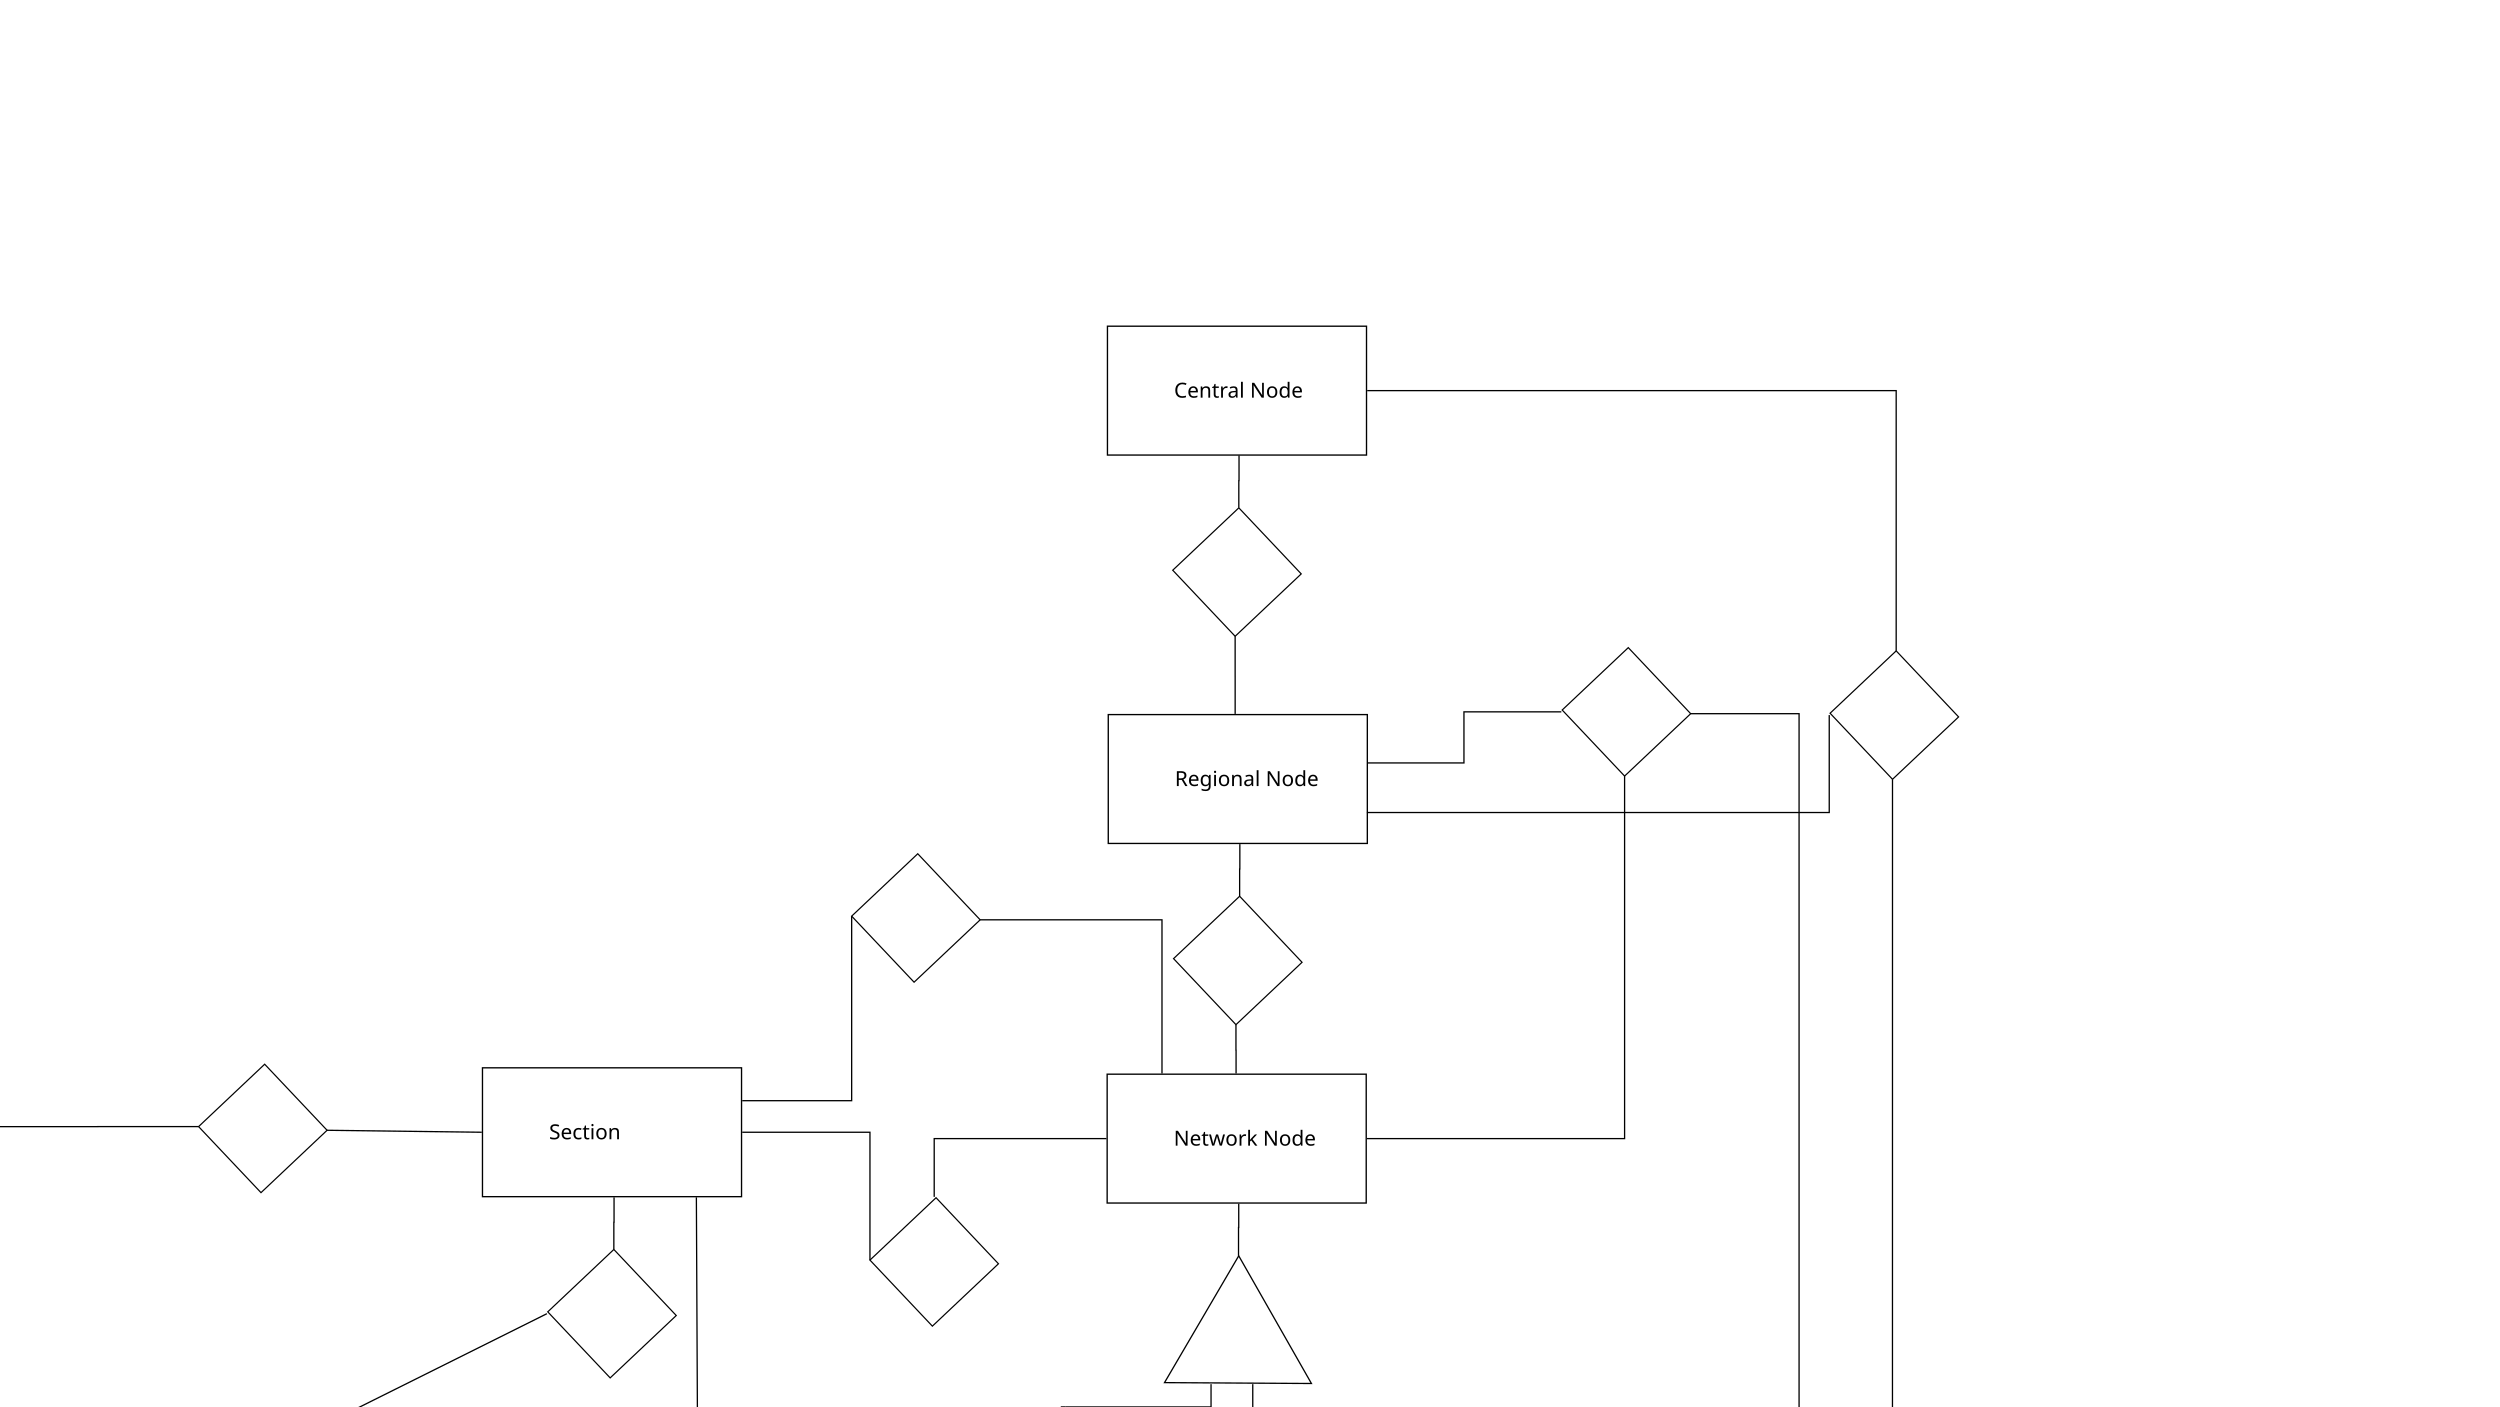
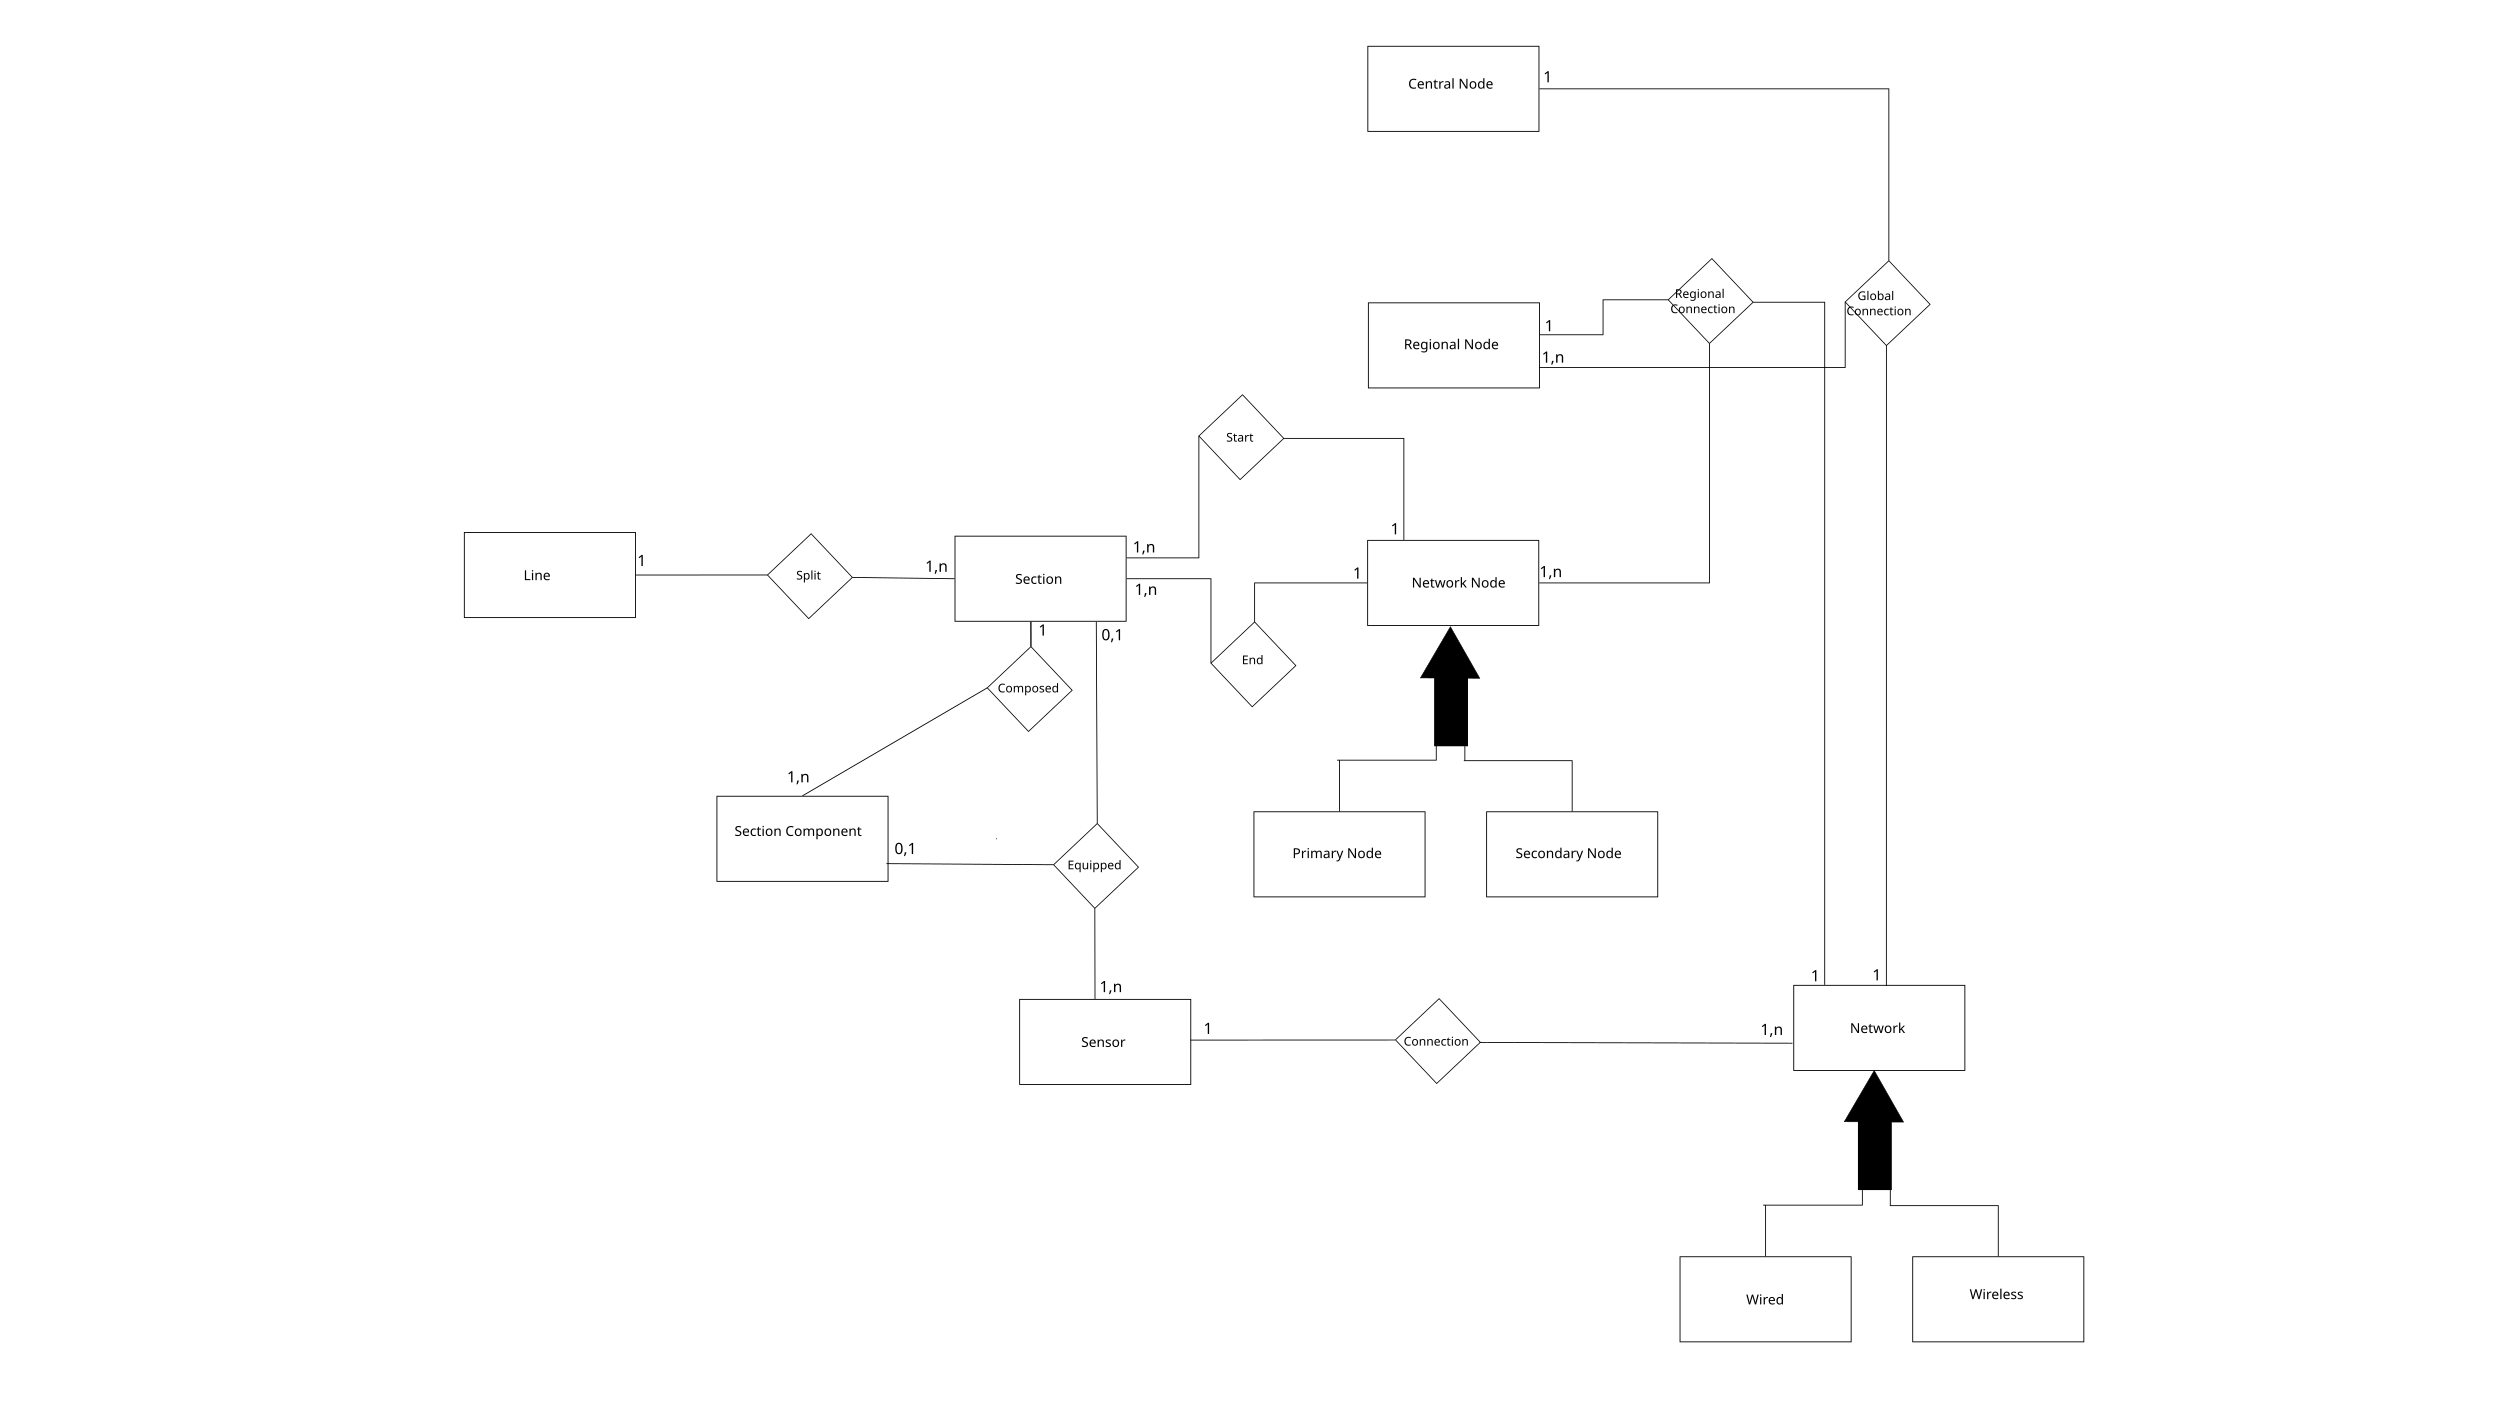
- <svg xmlns="http://www.w3.org/2000/svg" width="1920px" height="1080px" viewBox="0 0 1920 1080" version="1.1" id="SVGRoot">
+ <svg xmlns="http://www.w3.org/2000/svg" id="SVGRoot" version="1.1" viewBox="0 0 1920 1080" height="1080px" width="1920px">
  <defs id="defs409" />
-   <g id="layer1" style="display:inline">
-     <rect y="250.52" x="850.52" height="98.961" width="198.961" id="rect493" style="fill:none;stroke:#000000;stroke-width:1.039" />
-     <text id="text497" y="305.401" x="901.661" style="font-size:16px;line-height:1.25;font-family:sans-serif" xml:space="preserve">
-       <tspan y="305.401" x="901.661" id="tspan495">Central Node</tspan>
+   <g style="display:inline" id="layer1">
+     <rect style="fill:none;stroke:#000000;stroke-width:0.687" id="rect493" width="131.426" height="65.37" x="1050.498" y="35.538" />
+     <text xml:space="preserve" style="font-size:10.569px;line-height:1.25;font-family:sans-serif;stroke-width:0.661" x="1081.482" y="68.074" id="text497">
+       <tspan id="tspan495" x="1081.482" y="68.074" style="stroke-width:0.661">Central Node</tspan>
    </text>
-     <path style="fill:none;stroke:#000000" id="path14" d="m 1008.232,444.566 -54.491,51.457 -51.457,-54.491 54.491,-51.457 z" transform="matrix(0.9314137,0,0,0.9309739,60.25876,26.87581)" />
-     <path style="fill:none;fill-rule:evenodd;stroke:#000000;stroke-width:1.002px;stroke-linecap:butt;stroke-linejoin:miter;stroke-opacity:1" d="m 951.572,349.797 v 19.336 h -0.16 v 20.757" id="path24" />
-     <rect style="fill:none;stroke:#000000;stroke-width:1.039" id="rect493-3" width="198.961" height="98.961" x="851.148" y="548.805" />
-     <text xml:space="preserve" style="font-size:16px;line-height:1.25;font-family:sans-serif" x="902.289" y="603.687" id="text497-6">
-       <tspan id="tspan495-7" x="902.289" y="603.687">Regional Node</tspan>
+     <rect y="232.575" x="1050.912" height="65.37" width="131.426" id="rect493-3" style="fill:none;stroke:#000000;stroke-width:0.687" />
+     <text id="text497-6" y="268.175" x="1078.119" style="font-size:10.569px;line-height:1.25;font-family:sans-serif;stroke-width:0.661" xml:space="preserve">
+       <tspan y="268.175" x="1078.119" id="tspan495-7" style="stroke-width:0.661">Regional Node</tspan>
    </text>
-     <path transform="matrix(0.9314137,0,0,0.9309739,60.88664,325.1614)" d="m 1008.232,444.566 -54.491,51.457 -51.457,-54.491 54.491,-51.457 z" id="path14-5" style="fill:none;stroke:#000000" />
-     <path id="path24-3" d="m 952.2,648.286 v 19.133 h -0.16 v 20.892" style="fill:none;fill-rule:evenodd;stroke:#000000;stroke-width:1px;stroke-linecap:butt;stroke-linejoin:miter;stroke-opacity:1" />
-     <path style="fill:none;fill-rule:evenodd;stroke:#000000;stroke-width:1px;stroke-linecap:butt;stroke-linejoin:miter;stroke-opacity:1" d="m 948.586,488.66 v 30.692 h 0.011 v 28.933" id="path55" />
-     <rect style="fill:none;stroke:#000000;stroke-width:1.039" id="rect493-5" width="198.961" height="98.961" x="850.292" y="824.97" />
-     <text xml:space="preserve" style="font-size:16px;line-height:1.25;font-family:sans-serif" x="901.433" y="879.852" id="text497-62">
-       <tspan id="tspan495-9" x="901.433" y="879.852">Network Node</tspan>
+     <rect y="414.999" x="1050.347" height="65.37" width="131.426" id="rect493-5" style="fill:none;stroke:#000000;stroke-width:0.687" />
+     <text id="text497-62" y="451.252" x="1084.129" style="font-size:10.569px;line-height:1.25;font-family:sans-serif;stroke-width:0.661" xml:space="preserve">
+       <tspan y="451.252" x="1084.129" id="tspan495-9" style="stroke-width:0.661">Network Node</tspan>
    </text>
-     <path id="path24-2" d="m 951.344,924.45 v 18.253 h -0.16 v 21.772" style="fill:none;fill-rule:evenodd;stroke:#000000;stroke-width:1px;stroke-linecap:butt;stroke-linejoin:miter;stroke-opacity:1" />
-     <path style="display:inline;fill:none;fill-rule:evenodd;stroke:#000000;stroke-width:1px;stroke-linecap:butt;stroke-linejoin:miter;stroke-opacity:1" d="m 949.214,786.946 v 19.632 h 0.088 v 17.872" id="path71" />
-     <path style="fill:none;stroke:#000000" id="path76" d="m 1007.176,1062.524 -112.828,-0.672 56.997,-97.376 z" />
-     <rect style="fill:none;stroke:#000000;stroke-width:1.039" id="rect493-7" width="198.961" height="98.961" x="718.096" y="1140.52" />
-     <text xml:space="preserve" style="font-size:16px;line-height:1.25;font-family:sans-serif" x="762.881" y="1193.95" id="text497-0">
-       <tspan id="tspan495-93" x="762.881" y="1193.95">Primary Node</tspan>
-       <tspan x="762.881" y="1213.95" id="tspan112" />
+     <path d="m 1136.468,520.918 -45.579,-0.272 23.025,-39.337 z" id="path76" style="fill:#000000;stroke:#000000;stroke-width:0.404" />
+     <rect y="623.44" x="963.023" height="65.37" width="131.426" id="rect493-7" style="fill:none;stroke:#000000;stroke-width:0.687" />
+     <text id="text497-0" y="659.04" x="992.607" style="font-size:10.569px;line-height:1.25;font-family:sans-serif;stroke-width:0.661" xml:space="preserve">
+       <tspan y="659.04" x="992.607" id="tspan495-93" style="stroke-width:0.661">Primary Node</tspan>
+       <tspan id="tspan112" y="672.251" x="992.607" style="stroke-width:0.661" />
    </text>
-     <rect style="fill:none;stroke:#000000;stroke-width:1.039" id="rect493-6" width="198.961" height="98.961" x="988.614" y="1140.52" />
-     <text xml:space="preserve" style="font-size:16px;line-height:1.25;font-family:sans-serif" x="1022.203" y="1197.977" id="text497-2">
-       <tspan id="tspan495-6" x="1022.203" y="1197.977">Secondary Node</tspan>
+     <rect y="623.44" x="1141.717" height="65.37" width="131.426" id="rect493-6" style="fill:none;stroke:#000000;stroke-width:0.687" />
+     <text id="text497-2" y="659.04" x="1163.905" style="font-size:10.569px;line-height:1.25;font-family:sans-serif;stroke-width:0.661" xml:space="preserve">
+       <tspan y="659.04" x="1163.905" id="tspan495-6" style="stroke-width:0.661">Secondary Node</tspan>
    </text>
-     <path style="display:inline;fill:none;fill-rule:evenodd;stroke:#000000;stroke-width:0.985px;stroke-linecap:butt;stroke-linejoin:miter;stroke-opacity:1" d="m 930.08,1063.025 v 17.502 H 818.08" id="path116" />
-     <path style="fill:none;fill-rule:evenodd;stroke:#000000;stroke-width:1px;stroke-linecap:butt;stroke-linejoin:miter;stroke-opacity:1" d="m 962.122,1063.029 v 18.086 h 1.213" id="path118" />
-     <path style="display:inline;fill:none;fill-rule:evenodd;stroke:#000000;stroke-width:1px;stroke-linecap:butt;stroke-linejoin:miter;stroke-opacity:1" d="m 1088.094,1140 v -58.885 H 962.122" id="path120" />
-     <path style="fill:none;fill-rule:evenodd;stroke:#000000;stroke-width:1px;stroke-linecap:butt;stroke-linejoin:miter;stroke-opacity:1" d="m 814.679,1080.523 h 2.897 V 1140" id="path124" />
-     <rect style="fill:none;stroke:#000000;stroke-width:1.039" id="rect493-79" width="198.961" height="98.961" x="370.54" y="820.083" />
-     <text xml:space="preserve" style="font-size:16px;line-height:1.25;font-family:sans-serif" x="421.682" y="874.965" id="text497-20">
-       <tspan id="tspan495-2" x="421.682" y="874.965">Section</tspan>
+     <path id="path116" d="m 1103.052,572.25 v 11.561 h -73.983" style="display:inline;fill:none;fill-rule:evenodd;stroke:#000000;stroke-width:0.651px;stroke-linecap:butt;stroke-linejoin:miter;stroke-opacity:1" />
+     <path id="path118" d="m 1124.218,572.252 h 0.801 v 11.947" style="fill:none;fill-rule:evenodd;stroke:#000000;stroke-width:0.661px;stroke-linecap:butt;stroke-linejoin:miter;stroke-opacity:1" />
+     <path id="path120" d="m 1207.43,623.096 v -38.897 h -83.213" style="display:inline;fill:none;fill-rule:evenodd;stroke:#000000;stroke-width:0.661px;stroke-linecap:butt;stroke-linejoin:miter;stroke-opacity:1" />
+     <path id="path124" d="m 1026.823,583.808 h 1.914 v 39.288" style="fill:none;fill-rule:evenodd;stroke:#000000;stroke-width:0.661px;stroke-linecap:butt;stroke-linejoin:miter;stroke-opacity:1" />
+     <rect y="411.771" x="733.441" height="65.37" width="131.426" id="rect493-79" style="fill:none;stroke:#000000;stroke-width:0.687" />
+     <text id="text497-20" y="448.396" x="779.621" style="font-size:10.569px;line-height:1.25;font-family:sans-serif;stroke-width:0.661" xml:space="preserve">
+       <tspan y="448.396" x="779.621" id="tspan495-2" style="stroke-width:0.661">Section</tspan>
    </text>
-     <path transform="matrix(0.9314137,0,0,0.9309739,-419.7207,596.4393)" d="m 1008.232,444.566 -54.491,51.457 -51.457,-54.491 54.491,-51.457 z" id="path14-3" style="fill:none;stroke:#000000" />
-     <path id="path24-7" d="m 471.592,919.564 v 19.133 h -0.16 v 20.892" style="fill:none;fill-rule:evenodd;stroke:#000000;stroke-width:1px;stroke-linecap:butt;stroke-linejoin:miter;stroke-opacity:1" />
-     <rect style="fill:none;stroke:#000000;stroke-width:1.039" id="rect493-59" width="198.961" height="98.961" x="-199.93" y="815.787" />
-     <text xml:space="preserve" style="font-size:16px;line-height:1.25;font-family:sans-serif;text-align:center;text-anchor:middle" x="-133.327" y="870.669" id="text497-22">
-       <tspan id="tspan495-8" x="-133.327" y="870.669">Line</tspan>
-       <tspan x="-133.327" y="890.669" id="tspan182" />
+     <path style="fill:none;stroke:#000000" id="path14-3" d="m 1008.232,444.566 -54.491,51.457 -51.457,-54.491 54.491,-51.457 z" transform="matrix(0.6152575,0,0,0.614967,203.0946,256.7252)" />
+     <rect y="408.933" x="356.609" height="65.37" width="131.426" id="rect493-59" style="fill:none;stroke:#000000;stroke-width:0.687" />
+     <text id="text497-22" y="445.558" x="422.085" style="font-size:10.569px;line-height:1.25;font-family:sans-serif;text-align:center;text-anchor:middle;stroke-width:0.661" xml:space="preserve">
+       <tspan y="445.558" x="422.085" id="tspan495-8" style="stroke-width:0.661">Line</tspan>
+       <tspan id="tspan182" y="458.769" x="422.085" style="stroke-width:0.661" />
    </text>
-     <path transform="matrix(0.9314137,0,0,0.9309739,-687.8865,454.1696)" d="m 1008.232,444.566 -54.491,51.457 -51.457,-54.491 54.491,-51.457 z" id="path14-9" style="fill:none;stroke:#000000" />
-     <rect style="fill:none;stroke:#000000;stroke-width:1.039" id="rect493-61" width="198.961" height="98.961" x="93.737" y="1122.468" />
-     <text xml:space="preserve" style="font-size:16px;line-height:1.25;font-family:sans-serif" x="109.249" y="1168.62" id="text497-29">
-       <tspan id="tspan495-3" x="109.249" y="1168.62">Section Component</tspan>
+     <path style="fill:none;stroke:#000000" id="path14-9" d="m 1008.232,444.566 -54.491,51.457 -51.457,-54.491 54.491,-51.457 z" transform="matrix(0.6152575,0,0,0.614967,34.28327,170.062)" />
+     <rect y="611.515" x="550.595" height="65.37" width="131.426" id="rect493-61" style="fill:none;stroke:#000000;stroke-width:0.687" />
+     <text id="text497-29" y="642.002" x="564.092" style="font-size:10.569px;line-height:1.25;font-family:sans-serif;stroke-width:0.661" xml:space="preserve">
+       <tspan y="642.002" x="564.092" id="tspan495-3" style="stroke-width:0.661">Section Component</tspan>
    </text>
-     <path transform="matrix(0.9314137,0,0,0.9309739,-186.3207,292.5402)" d="m 1008.232,444.566 -54.491,51.457 -51.457,-54.491 54.491,-51.457 z" id="path14-1" style="fill:none;stroke:#000000" />
-     <rect style="fill:none;stroke:#000000;stroke-width:1.039" id="rect493-4" width="198.961" height="98.961" x="445.697" y="1358.648" />
-     <text xml:space="preserve" style="font-size:16px;line-height:1.25;font-family:sans-serif" x="496.839" y="1413.53" id="text497-7">
-       <tspan id="tspan495-84" x="496.839" y="1413.53">Sensor</tspan>
+     <path style="fill:none;stroke:#000000" id="path14-1" d="m 1008.232,444.566 -54.491,51.457 -51.457,-54.491 54.491,-51.457 z" transform="matrix(0.6152575,0,0,0.614967,365.5991,63.2956)" />
+     <rect y="767.527" x="783.087" height="65.37" width="131.426" id="rect493-4" style="fill:none;stroke:#000000;stroke-width:0.687" />
+     <text id="text497-7" y="804.059" x="830.338" style="font-size:10.569px;line-height:1.25;font-family:sans-serif;stroke-width:0.661" xml:space="preserve">
+       <tspan y="804.059" x="830.338" id="tspan495-84" style="stroke-width:0.661">Sensor</tspan>
    </text>
-     <path transform="matrix(0.9314137,0,0,0.9309739,-355.218,791.0418)" d="m 1008.232,444.566 -54.491,51.457 -51.457,-54.491 54.491,-51.457 z" id="path14-50" style="fill:none;stroke:#000000" />
-     <path style="fill:none;fill-rule:evenodd;stroke:#000000;stroke-width:1px;stroke-linecap:butt;stroke-linejoin:miter;stroke-opacity:1" d="M -0.45,865.267 H 75.151 v -0.043 h 77.362" id="path192" />
-     <path style="display:inline;fill:none;stroke:#000000" id="path14-1-1" d="m 1008.232,444.566 -54.491,51.457 -51.457,-54.491 54.491,-51.457 z" transform="matrix(0.9314137,0,0,0.9309739,-172.2712,556.6963)" />
-     <path style="fill:none;fill-rule:evenodd;stroke:#000000;stroke-width:1px;stroke-linecap:butt;stroke-linejoin:miter;stroke-opacity:1" d="m 418.441,1171.948 h 0.5 v 0.5" id="path217" />
-     <path style="fill:none;fill-rule:evenodd;stroke:#000000;stroke-width:1px;stroke-linecap:butt;stroke-linejoin:miter;stroke-opacity:1" d="m 484.523,1202.096 v 0" id="path223" />
-     <path style="fill:none;fill-rule:evenodd;stroke:#000000;stroke-width:1px;stroke-linecap:butt;stroke-linejoin:miter;stroke-opacity:1" d="M 570.021,869.564 H 668.128 V 967.751" id="path233" />
-     <path style="fill:none;fill-rule:evenodd;stroke:#000000;stroke-width:1px;stroke-linecap:butt;stroke-linejoin:miter;stroke-opacity:1" d="M 654.079,703.595 V 845.331 h -84.058" id="path235" />
-     <path style="display:inline;fill:none;fill-rule:evenodd;stroke:#000000;stroke-width:1px;stroke-linecap:butt;stroke-linejoin:miter;stroke-opacity:1" d="M 752.761,706.419 H 892.404 V 824.45" id="path239" />
-     <path style="fill:none;fill-rule:evenodd;stroke:#000000;stroke-width:1px;stroke-linecap:butt;stroke-linejoin:miter;stroke-opacity:1" d="M 717.469,919.187 V 874.45 H 849.772" id="path243" />
-     <path transform="matrix(0.9314137,0,0,0.9309739,42.23035,994.6603)" d="m 1008.232,444.566 -54.491,51.457 -51.457,-54.491 54.491,-51.457 z" id="path14-1-1-0" style="display:inline;fill:none;stroke:#000000" />
-     <path transform="matrix(0.9314137,0,0,0.9309739,565.1128,136.7092)" d="m 1008.232,444.566 -54.491,51.457 -51.457,-54.491 54.491,-51.457 z" id="path14-1-1-6" style="display:inline;fill:none;stroke:#000000" />
-     <path transform="matrix(0.9314137,0,0,0.9309739,359.3609,134.2338)" d="m 1008.232,444.566 -54.491,51.457 -51.457,-54.491 54.491,-51.457 z" id="path14-1-1-3" style="display:inline;fill:none;stroke:#000000" />
-     <rect y="1342.31" x="1345.691" height="98.961" width="198.961" id="rect493-5-5" style="display:inline;fill:none;stroke:#000000;stroke-width:1.039" />
-     <text id="text497-62-5" y="1397.191" x="1396.832" style="font-size:16px;line-height:1.25;font-family:sans-serif;display:inline" xml:space="preserve">
-       <tspan y="1397.191" x="1396.832" id="tspan495-9-4">Network</tspan>
+     <path style="fill:none;stroke:#000000" id="path14-50" d="m 1008.232,444.566 -54.491,51.457 -51.457,-54.491 54.491,-51.457 z" transform="matrix(0.6152575,0,0,0.614967,254.0318,392.5873)" />
+     <path id="path192" d="m 488.379,441.618 h 49.728 v -0.029 h 51.313" style="fill:none;fill-rule:evenodd;stroke:#000000;stroke-width:0.661px;stroke-linecap:butt;stroke-linejoin:miter;stroke-opacity:1" />
+     <path transform="matrix(0.6152575,0,0,0.614967,374.8797,237.7874)" d="m 1008.232,444.566 -54.491,51.457 -51.457,-54.491 54.491,-51.457 z" id="path14-1-1" style="display:inline;fill:none;stroke:#000000" />
+     <path id="path217" d="m 765.082,644.2 h 0.33 v 0.33" style="fill:none;fill-rule:evenodd;stroke:#000000;stroke-width:0.661px;stroke-linecap:butt;stroke-linejoin:miter;stroke-opacity:1" />
+     <path id="path223" d="m 808.734,664.115 v 0" style="fill:none;fill-rule:evenodd;stroke:#000000;stroke-width:0.661px;stroke-linecap:butt;stroke-linejoin:miter;stroke-opacity:1" />
+     <path id="path233" d="m 865.21,444.456 h 64.806 v 64.859" style="fill:none;fill-rule:evenodd;stroke:#000000;stroke-width:0.661px;stroke-linecap:butt;stroke-linejoin:miter;stroke-opacity:1" />
+     <path id="path235" d="m 920.736,334.823 v 93.625 h -55.526" style="fill:none;fill-rule:evenodd;stroke:#000000;stroke-width:0.661px;stroke-linecap:butt;stroke-linejoin:miter;stroke-opacity:1" />
+     <path id="path239" d="m 985.922,336.689 h 92.243 v 77.967" style="display:inline;fill:none;fill-rule:evenodd;stroke:#000000;stroke-width:0.661px;stroke-linecap:butt;stroke-linejoin:miter;stroke-opacity:1" />
+     <path id="path243" d="m 963.543,477.67 v -29.986 h 86.461" style="display:inline;fill:none;fill-rule:evenodd;stroke:#000000;stroke-width:0.661px;stroke-linecap:butt;stroke-linejoin:miter;stroke-opacity:1" />
+     <path style="display:inline;fill:none;stroke:#000000" id="path14-1-1-0" d="m 1008.232,444.566 -54.491,51.457 -51.457,-54.491 54.491,-51.457 z" transform="matrix(0.6152575,0,0,0.614967,516.5715,527.0902)" />
+     <path style="display:inline;fill:none;stroke:#000000" id="path14-1-1-6" d="m 1008.232,444.566 -54.491,51.457 -51.457,-54.491 54.491,-51.457 z" transform="matrix(0.6152575,0,0,0.614967,861.9684,-39.64061)" />
+     <path style="display:inline;fill:none;stroke:#000000" id="path14-1-1-3" d="m 1008.232,444.566 -54.491,51.457 -51.457,-54.491 54.491,-51.457 z" transform="matrix(0.6152575,0,0,0.614967,726.0563,-41.27578)" />
+     <rect style="display:inline;fill:none;stroke:#000000;stroke-width:0.687" id="rect493-5-5" width="131.426" height="65.37" x="1377.589" y="756.735" />
+     <text xml:space="preserve" style="font-size:10.569px;line-height:1.25;font-family:sans-serif;display:inline;stroke-width:0.661" x="1420.735" y="793.36" id="text497-62-5">
+       <tspan id="tspan495-9-4" x="1420.735" y="793.36" style="stroke-width:0.661">Network</tspan>
    </text>
-     <path style="display:inline;fill:none;fill-rule:evenodd;stroke:#000000;stroke-width:1px;stroke-linecap:butt;stroke-linejoin:miter;stroke-opacity:1" d="m 1446.743,1441.79 v 18.253 h -0.16 v 21.772" id="path24-2-7" />
-     <path d="m 1502.575,1579.863 -112.828,-0.672 56.996,-97.376 z" id="path76-6" style="display:inline;fill:none;stroke:#000000" />
-     <rect y="1657.859" x="1213.495" height="98.961" width="198.961" id="rect493-7-5" style="display:inline;fill:none;stroke:#000000;stroke-width:1.039" />
-     <text id="text497-0-6" y="1711.289" x="1258.28" style="font-size:16px;line-height:1.25;font-family:sans-serif;display:inline" xml:space="preserve">
-       <tspan id="tspan112-3" y="1711.289" x="1258.28">Wired</tspan>
+     <rect style="display:inline;fill:none;stroke:#000000;stroke-width:0.687" id="rect493-7-5" width="131.426" height="65.37" x="1290.266" y="965.175" />
+     <text xml:space="preserve" style="font-size:10.569px;line-height:1.25;font-family:sans-serif;display:inline;stroke-width:0.661" x="1341.044" y="1001.8" id="text497-0-6">
+       <tspan x="1341.044" y="1001.8" id="tspan112-3" style="stroke-width:0.661">Wired</tspan>
    </text>
-     <rect y="1657.859" x="1484.013" height="98.961" width="198.961" id="rect493-6-7" style="display:inline;fill:none;stroke:#000000;stroke-width:1.039" />
-     <text id="text497-2-4" y="1715.317" x="1517.602" style="font-size:16px;line-height:1.25;font-family:sans-serif;display:inline" xml:space="preserve">
-       <tspan y="1715.317" x="1517.602" id="tspan363">Wireless</tspan>
+     <rect style="display:inline;fill:none;stroke:#000000;stroke-width:0.687" id="rect493-6-7" width="131.426" height="65.37" x="1468.96" y="965.175" />
+     <text xml:space="preserve" style="font-size:10.569px;line-height:1.25;font-family:sans-serif;display:inline;stroke-width:0.661" x="1512.644" y="997.71" id="text497-2-4">
+       <tspan id="tspan363" x="1512.644" y="997.71" style="stroke-width:0.661">Wireless</tspan>
    </text>
-     <path id="path116-2" d="m 1425.479,1580.365 v 17.502 h -112" style="display:inline;fill:none;fill-rule:evenodd;stroke:#000000;stroke-width:0.985px;stroke-linecap:butt;stroke-linejoin:miter;stroke-opacity:1" />
-     <path id="path120-5" d="m 1583.493,1657.339 v -58.885 h -125.972" style="display:inline;fill:none;fill-rule:evenodd;stroke:#000000;stroke-width:1px;stroke-linecap:butt;stroke-linejoin:miter;stroke-opacity:1" />
-     <path id="path124-4" d="m 1310.078,1597.863 h 2.897 v 59.477" style="display:inline;fill:none;fill-rule:evenodd;stroke:#000000;stroke-width:1px;stroke-linecap:butt;stroke-linejoin:miter;stroke-opacity:1" />
-     <text xml:space="preserve" style="font-size:16px;line-height:1.25;font-family:sans-serif" x="1536.844" y="1718.047" id="text361">
-       <tspan id="tspan359" x="1536.844" y="1718.047" />
+     <path style="display:inline;fill:none;fill-rule:evenodd;stroke:#000000;stroke-width:0.651px;stroke-linecap:butt;stroke-linejoin:miter;stroke-opacity:1" d="m 1430.295,913.985 v 11.561 h -73.983" id="path116-2" />
+     <path style="display:inline;fill:none;fill-rule:evenodd;stroke:#000000;stroke-width:0.661px;stroke-linecap:butt;stroke-linejoin:miter;stroke-opacity:1" d="m 1534.673,964.832 v -38.897 h -83.213" id="path120-5" />
+     <path style="display:inline;fill:none;fill-rule:evenodd;stroke:#000000;stroke-width:0.661px;stroke-linecap:butt;stroke-linejoin:miter;stroke-opacity:1" d="m 1354.065,925.543 h 1.914 v 39.288" id="path124-4" />
+     <text id="text361" y="1004.933" x="1503.858" style="font-size:10.569px;line-height:1.25;font-family:sans-serif;stroke-width:0.661" xml:space="preserve">
+       <tspan y="1004.933" x="1503.858" id="tspan359" style="stroke-width:0.661" />
    </text>
-     <path style="fill:none;fill-rule:evenodd;stroke:#000000;stroke-width:1px;stroke-linecap:butt;stroke-linejoin:miter;stroke-opacity:1" d="m 1457.521,1598.455 h -11.363 v -18.086" id="path367" />
-     <path style="fill:none;fill-rule:evenodd;stroke:#000000;stroke-width:1px;stroke-linecap:butt;stroke-linejoin:miter;stroke-opacity:1" d="m 1050.628,585.935 h 73.685 v -39.234 h 74.789" id="path381" />
-     <path style="fill:none;fill-rule:evenodd;stroke:#000000;stroke-width:1px;stroke-linecap:butt;stroke-linejoin:miter;stroke-opacity:1" d="m 1050,300 h 406.266 v 199.858" id="path385" />
-     <path style="fill:none;fill-rule:evenodd;stroke:#000000;stroke-width:1px;stroke-linecap:butt;stroke-linejoin:miter;stroke-opacity:1" d="m 1247.688,596.018 v 278.432 H 1049.772" id="path389" />
-     <path style="display:inline;fill:none;fill-rule:evenodd;stroke:#000000;stroke-width:1px;stroke-linecap:butt;stroke-linejoin:miter;stroke-opacity:1" d="m 1049.772,624.017 h 355.082 v -74.841" id="path393" />
-     <path style="display:inline;fill:none;fill-rule:evenodd;stroke:#000000;stroke-width:1px;stroke-linecap:butt;stroke-linejoin:miter;stroke-opacity:1" d="m 1298.442,548.113 h 83.246 v 793.677" id="path397" />
-     <path id="path238" d="m 251.195,868.049 118.825,1.515" style="fill:none;fill-rule:evenodd;stroke:#000000;stroke-width:1px;stroke-linecap:butt;stroke-linejoin:miter;stroke-opacity:1" />
-     <path id="path240" d="M 193.217,1121.948 420.021,1008.906" style="fill:none;fill-rule:evenodd;stroke:#000000;stroke-width:1px;stroke-linecap:butt;stroke-linejoin:miter;stroke-opacity:1" />
-     <path id="path242" d="m 484.523,1201.596 -193.681,-0.775" style="display:inline;fill:none;fill-rule:evenodd;stroke:#000000;stroke-width:1px;stroke-linecap:butt;stroke-linejoin:miter;stroke-opacity:1" />
-     <path id="path244" d="m 534.817,919.564 1.119,234.627" style="fill:none;fill-rule:evenodd;stroke:#000000;stroke-width:1px;stroke-linecap:butt;stroke-linejoin:miter;stroke-opacity:1" />
-     <path id="path246" d="m 533.11,1252.826 -1.384,102.513" style="display:inline;fill:none;fill-rule:evenodd;stroke:#000000;stroke-width:1px;stroke-linecap:butt;stroke-linejoin:miter;stroke-opacity:1" />
-     <path id="path248" d="m 1453.44,598.494 -0.043,744.497" style="display:inline;fill:none;fill-rule:evenodd;stroke:#000000;stroke-width:1px;stroke-linecap:butt;stroke-linejoin:miter;stroke-opacity:1" />
-     <path id="path256" d="m 980.528,1408.716 363.698,0.881" style="display:inline;fill:none;fill-rule:evenodd;stroke:#000000;stroke-width:1px;stroke-linecap:butt;stroke-linejoin:miter;stroke-opacity:1" />
-     <path id="path258" d="m 644.27,1405.983 238.045,-0.112" style="display:inline;fill:none;fill-rule:evenodd;stroke:#000000;stroke-width:1px;stroke-linecap:butt;stroke-linejoin:miter;stroke-opacity:1" />
+     <path id="path367" d="m 1451.744,926.065 v -12.202 h -0.387" style="fill:none;fill-rule:evenodd;stroke:#000000;stroke-width:0.661px;stroke-linecap:butt;stroke-linejoin:miter;stroke-opacity:1" />
+     <path id="path381" d="m 1182.682,257.101 h 48.463 v -26.85 h 50.048" style="display:inline;fill:none;fill-rule:evenodd;stroke:#000000;stroke-width:0.661px;stroke-linecap:butt;stroke-linejoin:miter;stroke-opacity:1" />
+     <path id="path385" d="m 1182.267,68.223 h 268.365 V 200.242" style="fill:none;fill-rule:evenodd;stroke:#000000;stroke-width:0.661px;stroke-linecap:butt;stroke-linejoin:miter;stroke-opacity:1" />
+     <path id="path389" d="M 1312.853,263.762 V 447.684 H 1182.116" style="fill:none;fill-rule:evenodd;stroke:#000000;stroke-width:0.661px;stroke-linecap:butt;stroke-linejoin:miter;stroke-opacity:1" />
+     <path id="path393" d="m 1182.116,282.257 h 234.989 V 231.887" style="display:inline;fill:none;fill-rule:evenodd;stroke:#000000;stroke-width:0.661px;stroke-linecap:butt;stroke-linejoin:miter;stroke-opacity:1" />
+     <path id="path397" d="m 1346.379,232.118 h 54.989 v 524.274" style="display:inline;fill:none;fill-rule:evenodd;stroke:#000000;stroke-width:0.661px;stroke-linecap:butt;stroke-linejoin:miter;stroke-opacity:1" />
+     <path style="fill:none;fill-rule:evenodd;stroke:#000000;stroke-width:0.661px;stroke-linecap:butt;stroke-linejoin:miter;stroke-opacity:1" d="m 654.606,443.455 78.492,1.001" id="path238" />
+     <path style="display:inline;fill:none;fill-rule:evenodd;stroke:#000000;stroke-width:0.661px;stroke-linecap:butt;stroke-linejoin:miter;stroke-opacity:1" d="m 616.308,611.172 141.924,-82.919" id="path240" />
+     <path style="display:inline;fill:none;fill-rule:evenodd;stroke:#000000;stroke-width:0.661px;stroke-linecap:butt;stroke-linejoin:miter;stroke-opacity:1" d="M 809.169,664.115 680.795,663.273" id="path242" />
+     <path style="fill:none;fill-rule:evenodd;stroke:#000000;stroke-width:0.661px;stroke-linecap:butt;stroke-linejoin:miter;stroke-opacity:1" d="m 841.956,477.484 0.739,154.986" id="path244" />
+     <path style="display:inline;fill:none;fill-rule:evenodd;stroke:#000000;stroke-width:0.661px;stroke-linecap:butt;stroke-linejoin:miter;stroke-opacity:1" d="m 840.828,697.625 0.134,69.559" id="path246" />
+     <path style="display:inline;fill:none;fill-rule:evenodd;stroke:#000000;stroke-width:0.661px;stroke-linecap:butt;stroke-linejoin:miter;stroke-opacity:1" d="m 1448.765,265.397 -0.028,491.787" id="path248" />
+     <path style="display:inline;fill:none;fill-rule:evenodd;stroke:#000000;stroke-width:0.661px;stroke-linecap:butt;stroke-linejoin:miter;stroke-opacity:1" d="m 1136.376,800.6 240.246,0.582" id="path256" />
+     <path style="display:inline;fill:none;fill-rule:evenodd;stroke:#000000;stroke-width:0.661px;stroke-linecap:butt;stroke-linejoin:miter;stroke-opacity:1" d="m 914.257,798.795 157.244,-0.074" id="path258" />
+     <rect y="520.525" x="1103.562" height="50.451" width="21.702" id="rect2521" style="fill:#000000;stroke:#000000;stroke-width:4.294;stroke-miterlimit:4;stroke-dasharray:none" />
+     <path style="display:inline;fill:#000000;stroke:#000000;stroke-width:0.404" id="path76-3" d="m 1461.96,861.775 -45.579,-0.272 23.025,-39.337 z" />
+     <rect style="display:inline;fill:#000000;stroke:#000000;stroke-width:4.294;stroke-miterlimit:4;stroke-dasharray:none" id="rect2521-6" width="21.702" height="50.451" x="1429.054" y="861.382" />
+     <path style="display:inline;fill:none;fill-rule:evenodd;stroke:#000000;stroke-width:0.661px;stroke-linecap:butt;stroke-linejoin:miter;stroke-opacity:1" d="m 1450.677,918.424 v 0" id="path94" />
+     <path style="fill:none;fill-rule:evenodd;stroke:#000000;stroke-width:1px;stroke-linecap:butt;stroke-linejoin:miter;stroke-opacity:1" d="m 791.731,477.484 v 8.77 h 0.026 v 10.354" id="path100" />
+     <text xml:space="preserve" style="font-size:12px;line-height:1.25;font-family:sans-serif" x="1171.752" y="126.036" id="text112">
+       <tspan id="tspan110" x="1171.752" y="126.036" />
+     </text>
+     <text xml:space="preserve" style="font-size:12px;line-height:1.25;font-family:sans-serif;display:inline" x="1186.297" y="254.423" id="text108-7-6">
+       <tspan id="tspan106-5-2" x="1186.297" y="254.423" style="font-size:12px">1</tspan>
+     </text>
+     <text id="text108-3-3-2" y="443.234" x="1182.271" style="font-size:12px;line-height:1.25;font-family:sans-serif;display:inline" xml:space="preserve">
+       <tspan style="font-size:12px" y="443.234" x="1182.271" id="tspan106-6-5-7">1,n</tspan>
+     </text>
+     <text xml:space="preserve" style="font-size:12px;line-height:1.25;font-family:sans-serif;display:inline" x="1184.002" y="278.533" id="text108-3-3-2-0">
+       <tspan id="tspan106-6-5-7-9" x="1184.002" y="278.533" style="font-size:12px">1,n</tspan>
+     </text>
+     <text id="text108-7-6-3" y="63.246" x="1185.194" style="font-size:12px;line-height:1.25;font-family:sans-serif;display:inline" xml:space="preserve">
+       <tspan style="font-size:12px" y="63.246" x="1185.194" id="tspan106-5-2-6">1</tspan>
+     </text>
+     <text id="text108-7-6-0" y="753.606" x="1390.701" style="font-size:12px;line-height:1.25;font-family:sans-serif;display:inline" xml:space="preserve">
+       <tspan style="font-size:12px" y="753.606" x="1390.701" id="tspan106-5-2-62">1</tspan>
+     </text>
+     <text id="text108-7-6-6" y="752.964" x="1437.938" style="font-size:12px;line-height:1.25;font-family:sans-serif;display:inline" xml:space="preserve">
+       <tspan style="font-size:12px" y="752.964" x="1437.938" id="tspan106-5-2-1">1</tspan>
+     </text>
+     <text id="text108-7-6-8" y="410.389" x="1067.957" style="font-size:12px;line-height:1.25;font-family:sans-serif;display:inline" xml:space="preserve">
+       <tspan style="font-size:12px" y="410.389" x="1067.957" id="tspan106-5-2-7">1</tspan>
+     </text>
+     <text id="text108-7-6-9" y="444.393" x="1039.028" style="font-size:12px;line-height:1.25;font-family:sans-serif;display:inline" xml:space="preserve">
+       <tspan style="font-size:12px" y="444.393" x="1039.028" id="tspan106-5-2-2">1</tspan>
+     </text>
+     <text id="text108-3-3-2-0-3" y="456.891" x="871.376" style="font-size:12px;line-height:1.25;font-family:sans-serif;display:inline" xml:space="preserve">
+       <tspan style="font-size:12px" y="456.891" x="871.376" id="tspan106-6-5-7-9-7">1,n</tspan>
+     </text>
+     <text id="text313" y="339.154" x="941.733" style="font-style:normal;font-weight:normal;font-size:9.333px;line-height:1.25;font-family:sans-serif;letter-spacing:0px;word-spacing:0px;fill:#000000;fill-opacity:1;stroke:none" xml:space="preserve">
+       <tspan style="font-size:9.333px" y="339.154" x="941.733" id="tspan311">Start</tspan>
+     </text>
+     <text xml:space="preserve" style="font-style:normal;font-weight:normal;font-size:9.333px;line-height:1.25;font-family:sans-serif;letter-spacing:0px;word-spacing:0px;display:inline;fill:#000000;fill-opacity:1;stroke:none" x="953.707" y="510.116" id="text313-5">
+       <tspan style="font-size:9.333px" id="tspan311-9" x="953.707" y="510.116">End</tspan>
+     </text>
+     <text id="text497-228" y="228.831" x="1313.92" style="font-size:9.333px;line-height:1.25;font-family:sans-serif;display:inline;stroke-width:0.661" xml:space="preserve">
+       <tspan style="font-size:9.333px;text-align:center;text-anchor:middle;stroke-width:0.661" y="228.831" x="1313.92" id="tspan495-97">Regional</tspan>
+       <tspan id="tspan351" style="font-size:9.333px;text-align:center;text-anchor:middle;stroke-width:0.661" y="240.497" x="1313.92">Connection</tspan>
+     </text>
+     <text xml:space="preserve" style="font-size:9.333px;line-height:1.25;font-family:sans-serif;display:inline;stroke-width:0.661" x="1449.174" y="230.466" id="text497-228-3">
+       <tspan id="tspan495-97-6" x="1449.174" y="230.466" style="font-size:9.333px;text-align:center;text-anchor:middle;stroke-width:0.661">Global</tspan>
+       <tspan x="1449.174" y="242.133" style="font-size:9.333px;text-align:center;text-anchor:middle;stroke-width:0.661" id="tspan351-1">Connection</tspan>
+     </text>
+     <text xml:space="preserve" style="font-size:9.333px;line-height:1.25;font-family:sans-serif;display:inline;stroke-width:0.661" x="1078.031" y="803.03" id="text497-228-2">
+       <tspan x="1078.031" y="803.03" style="font-size:9.333px;stroke-width:0.661" id="tspan351-3">Connection</tspan>
+     </text>
+     <text id="text388" y="445.097" x="611.47" style="font-style:normal;font-weight:normal;font-size:9.333px;line-height:1.25;font-family:sans-serif;letter-spacing:0px;word-spacing:0px;fill:#000000;fill-opacity:1;stroke:none" xml:space="preserve">
+       <tspan style="font-size:9.333px" y="445.097" x="611.47" id="tspan386">Split</tspan>
+     </text>
+     <text xml:space="preserve" style="font-size:12px;line-height:1.25;font-family:sans-serif;display:inline" x="710.492" y="439.128" id="text108-3-3-2-0-0-1">
+       <tspan id="tspan106-6-5-7-9-2-9" x="710.492" y="439.128" style="font-size:12px">1,n</tspan>
+     </text>
+     <text xml:space="preserve" style="font-size:12px;line-height:1.25;font-family:sans-serif;display:inline" x="489.385" y="434.75" id="text108-7-6-9-4">
+       <tspan id="tspan106-5-2-2-7" x="489.385" y="434.75" style="font-size:12px">1</tspan>
+     </text>
+     <text xml:space="preserve" style="font-size:12px;line-height:1.25;font-family:sans-serif;display:inline" x="924.329" y="794.073" id="text108-7-6-9-5">
+       <tspan id="tspan106-5-2-2-0" x="924.329" y="794.073" style="font-size:12px">1</tspan>
+     </text>
+     <text xml:space="preserve" style="font-size:12px;line-height:1.25;font-family:sans-serif;display:inline" x="1351.996" y="794.899" id="text108-3-3-2-1">
+       <tspan id="tspan106-6-5-7-0" x="1351.996" y="794.899" style="font-size:12px">1,n</tspan>
+     </text>
+     <text id="text108-3-3-2-0-0" y="424.272" x="869.914" style="font-size:12px;line-height:1.25;font-family:sans-serif;display:inline" xml:space="preserve">
+       <tspan style="font-size:12px" y="424.272" x="869.914" id="tspan106-6-5-7-9-2">1,n</tspan>
+     </text>
+     <text xml:space="preserve" style="font-size:12px;line-height:1.25;font-family:sans-serif;display:inline" x="797.434" y="488.131" id="text108-7-6-9-6">
+       <tspan id="tspan106-5-2-2-3" x="797.434" y="488.131" style="font-size:12px">1</tspan>
+     </text>
+     <text xml:space="preserve" style="font-size:12px;line-height:1.25;font-family:sans-serif;display:inline" x="604.35" y="600.836" id="text108-3-3-2-0-3-2">
+       <tspan id="tspan106-6-5-7-9-7-0" x="604.35" y="600.836" style="font-size:12px">1,n</tspan>
+     </text>
+     <text xml:space="preserve" style="font-style:normal;font-weight:normal;font-size:9.333px;line-height:1.25;font-family:sans-serif;letter-spacing:0px;word-spacing:0px;display:inline;fill:#000000;fill-opacity:1;stroke:none" x="766.245" y="531.76" id="text388-6">
+       <tspan id="tspan386-1" x="766.245" y="531.76" style="font-size:9.333px">Composed</tspan>
+     </text>
+     <text id="text108-7-6-9-6-5" y="491.719" x="845.881" style="font-size:12px;line-height:1.25;font-family:sans-serif;display:inline" xml:space="preserve">
+       <tspan style="font-size:12px" y="491.719" x="845.881" id="tspan106-5-2-2-3-5">0,1</tspan>
+     </text>
+     <text id="text108-3-3-2-0-3-2-6" y="761.969" x="844.434" style="font-size:12px;line-height:1.25;font-family:sans-serif;display:inline" xml:space="preserve">
+       <tspan style="font-size:12px" y="761.969" x="844.434" id="tspan106-6-5-7-9-7-0-5">1,n</tspan>
+     </text>
+     <path id="path602" d="m 839.584,765.346 v 0" style="fill:none;fill-rule:evenodd;stroke:#000000;stroke-width:1px;stroke-linecap:butt;stroke-linejoin:miter;stroke-opacity:1" />
+     <text id="text388-6-6" y="667.623" x="819.805" style="font-style:normal;font-weight:normal;font-size:9.333px;line-height:1.25;font-family:sans-serif;letter-spacing:0px;word-spacing:0px;display:inline;fill:#000000;fill-opacity:1;stroke:none" xml:space="preserve">
+       <tspan style="font-size:9.333px" y="667.623" x="819.805" id="tspan386-1-9">Equipped</tspan>
+     </text>
+     <text xml:space="preserve" style="font-size:12px;line-height:1.25;font-family:sans-serif;display:inline" x="686.932" y="655.918" id="text108-7-6-9-6-5-2">
+       <tspan id="tspan106-5-2-2-3-5-5" x="686.932" y="655.918" style="font-size:12px">0,1</tspan>
+     </text>
  </g>
</svg>
